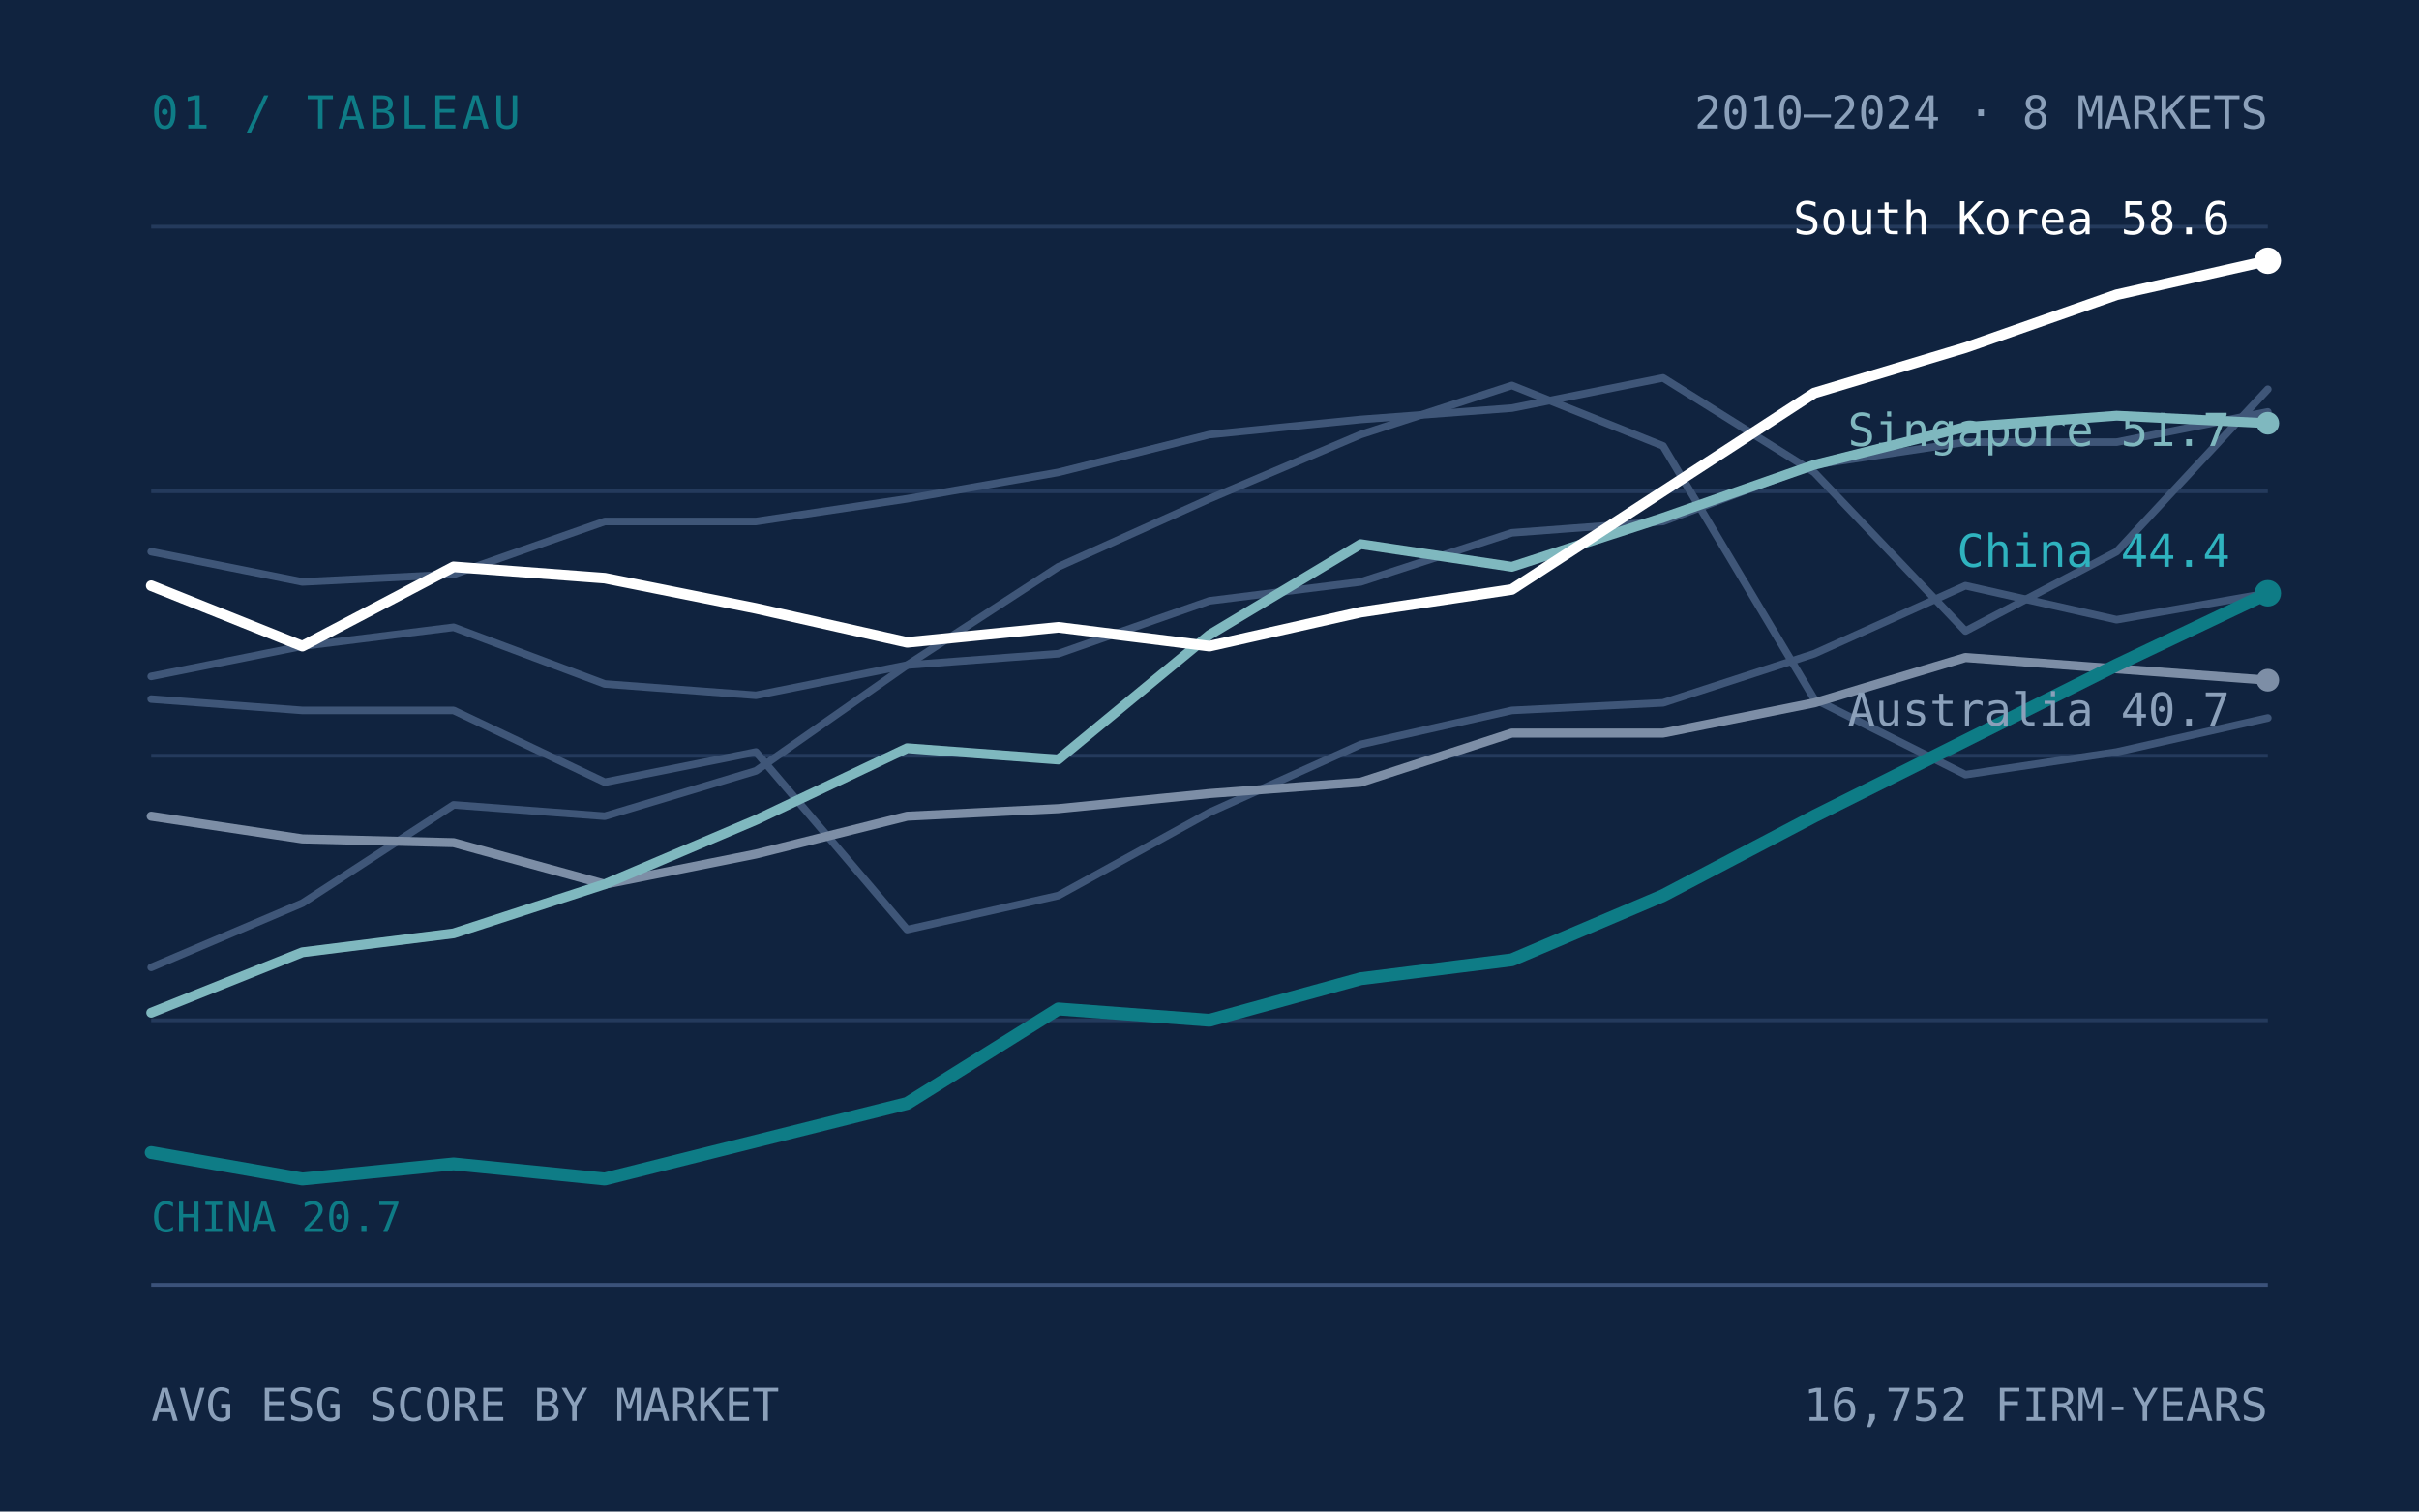
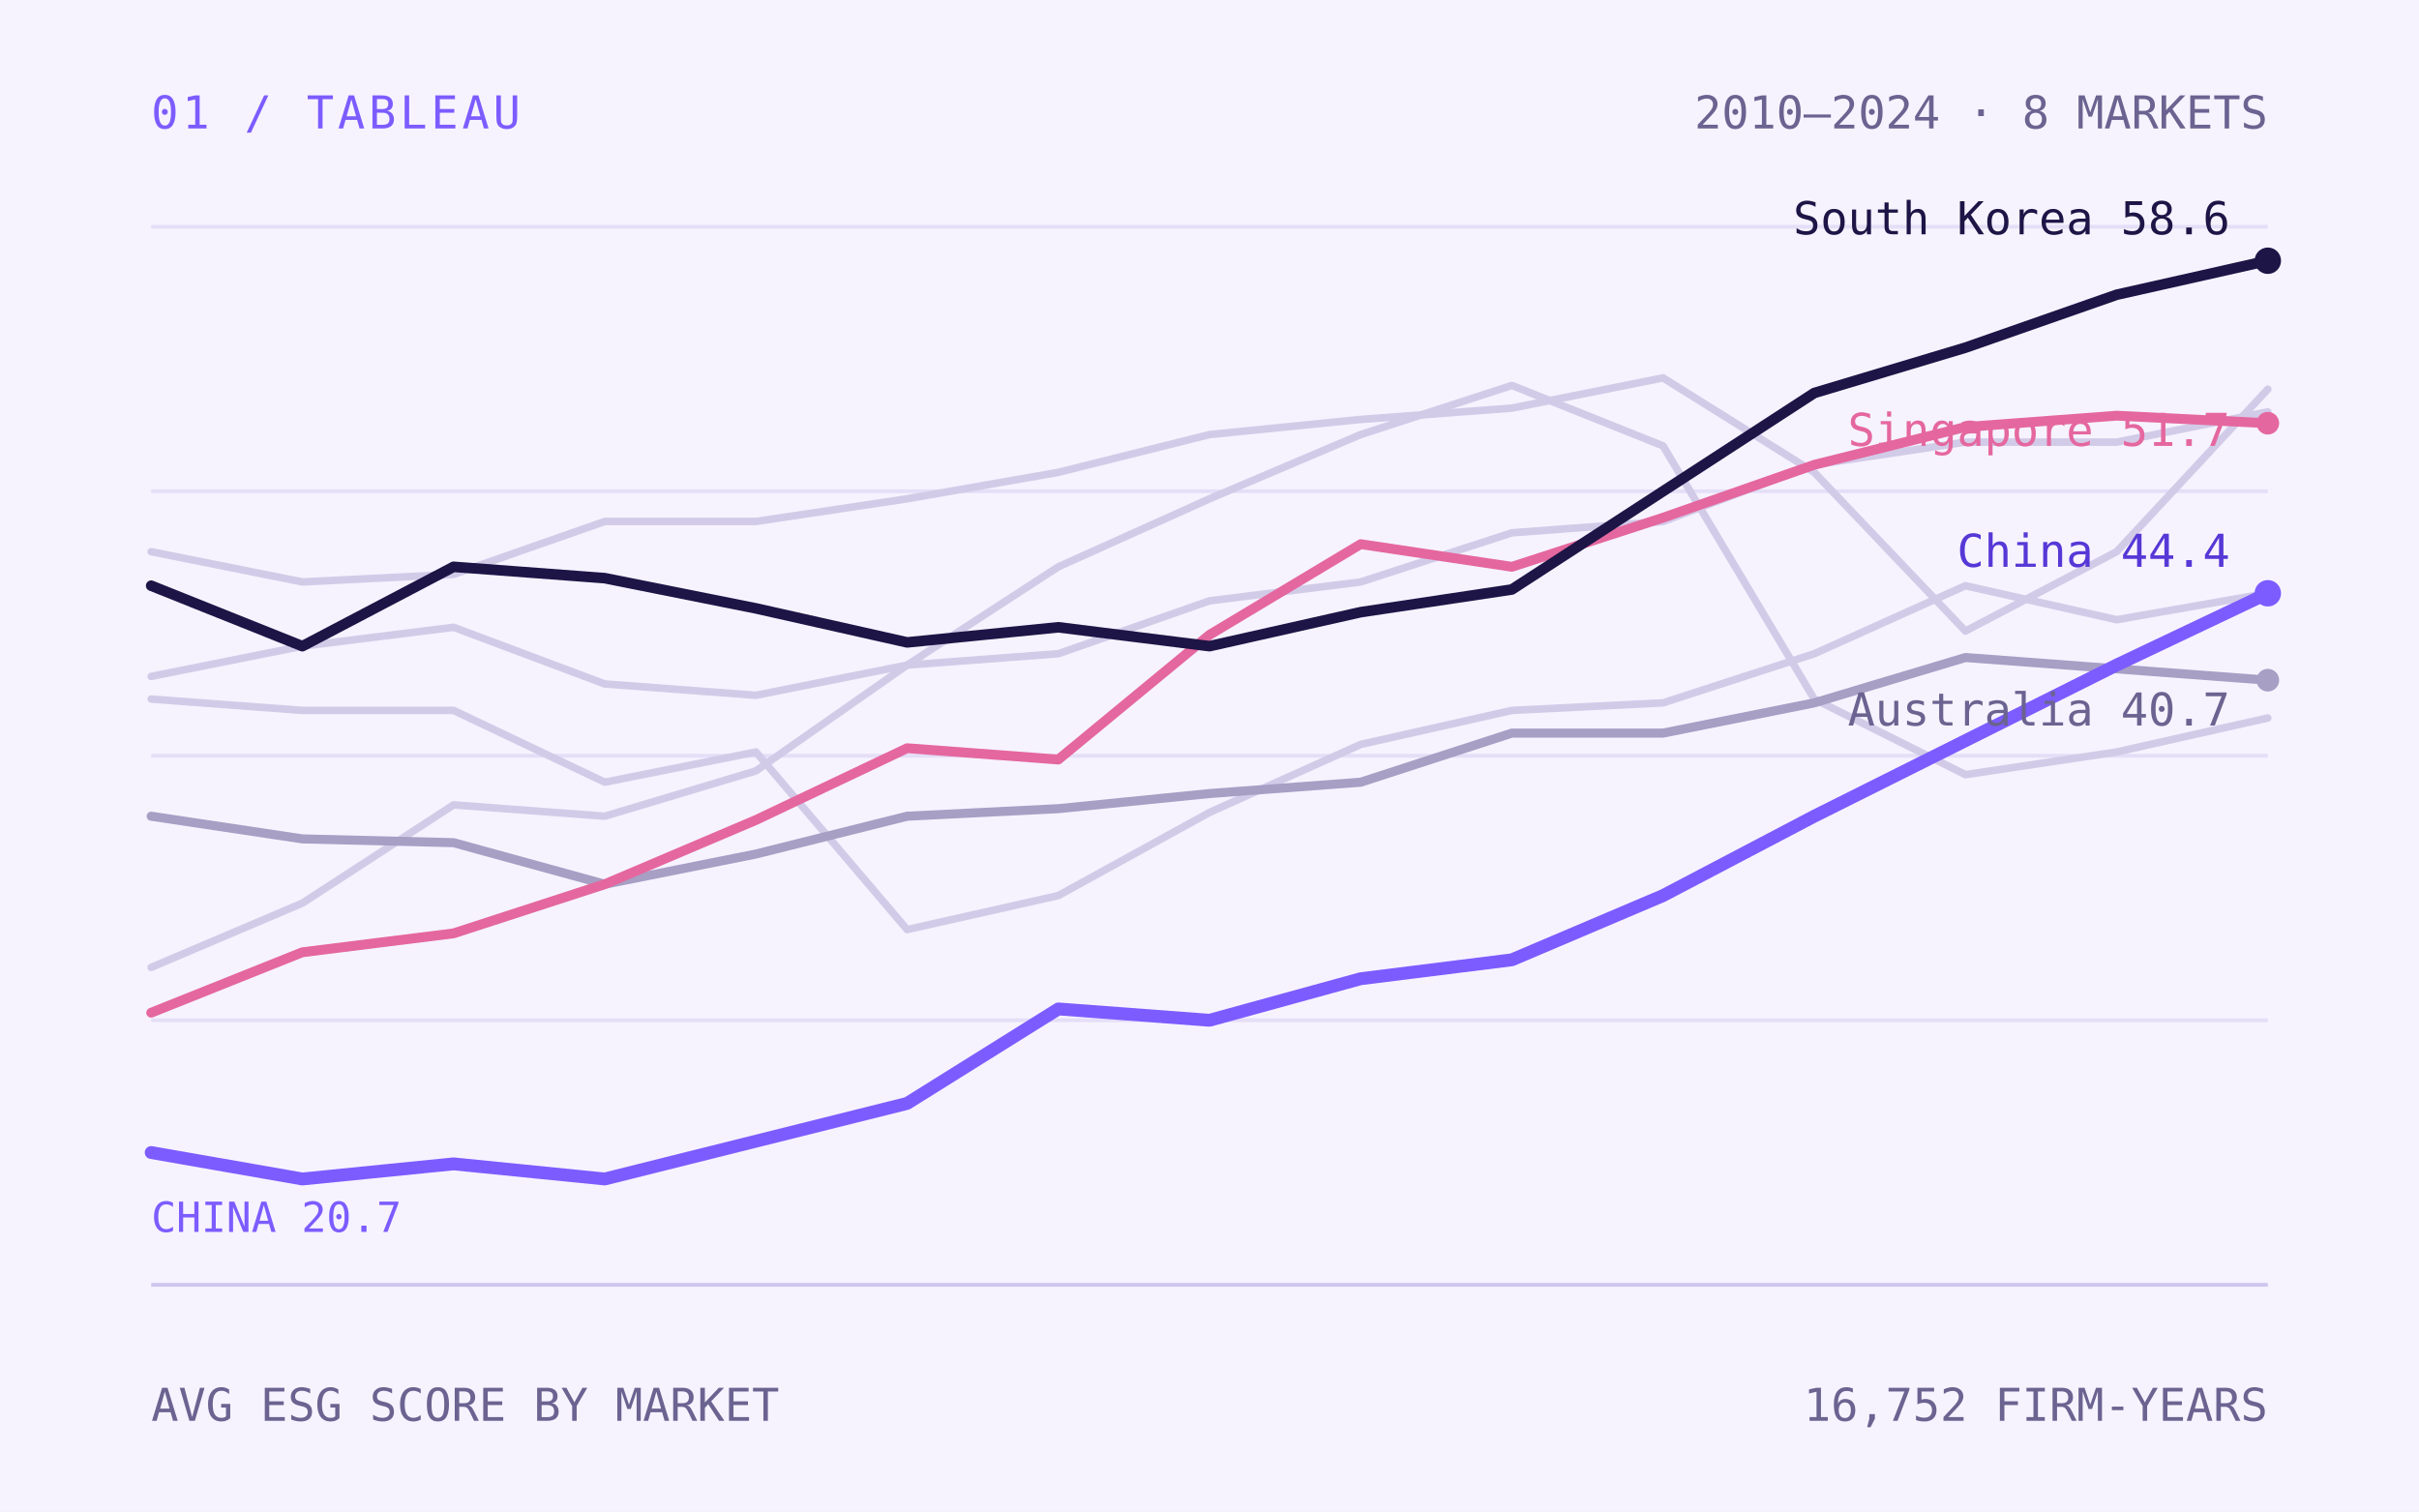
<svg xmlns="http://www.w3.org/2000/svg" viewBox="0 0 640 400" width="640" height="400" role="img" aria-labelledby="t d">
-   <rect width="640" height="400" fill="#10233f" />
-   <g font-family="DM Mono, Menlo, Consolas, monospace" font-size="12" fill="#8ba0ba">
-     <text x="40" y="34" fill="#0e7c86" letter-spacing="1">01 / TABLEAU</text>
+   <rect width="640" height="400" fill="#f6f3ff" />
+   <g font-family="DM Mono, Menlo, Consolas, monospace" font-size="12" fill="#6b6390">
+     <text x="40" y="34" fill="#7c5cff" letter-spacing="1">01 / TABLEAU</text>
    <text x="600" y="34" text-anchor="end">2010–2024 · 8 MARKETS</text>
    <text x="40" y="376">AVG ESG SCORE BY MARKET</text>
    <text x="600" y="376" text-anchor="end">16,752 FIRM-YEARS</text>
  </g>
-   <g stroke="#243a5c" stroke-width="1">
+   <g stroke="#e4def7" stroke-width="1">
    <line x1="40" y1="60" x2="600" y2="60" />
    <line x1="40" y1="130" x2="600" y2="130" />
    <line x1="40" y1="200" x2="600" y2="200" />
    <line x1="40" y1="270" x2="600" y2="270" />
-     <line x1="40" y1="340" x2="600" y2="340" stroke="#3b527a" />
+     <line x1="40" y1="340" x2="600" y2="340" stroke="#cfc6ef" />
  </g>
-   <g fill="none" stroke-width="2" stroke-linejoin="round" stroke-linecap="round" stroke="#3f5678">
+   <g fill="none" stroke-width="2" stroke-linejoin="round" stroke-linecap="round" stroke="#d2cbe8">
    <polyline points="40,179 80,171 120,166 160,181 200,184 240,176 280,173 320,159 360,154 400,141 440,138 480,123 520,117 560,117 600,109" />
    <polyline points="40,185 80,188 120,188 160,207 200,199 240,246 280,237 320,215 360,197 400,188 440,186 480,173 520,155 560,164 600,157" />
    <polyline points="40,256 80,239 120,213 160,216 200,204 240,176 280,150 320,132 360,115 400,102 440,118 480,185 520,205 560,199 600,190" />
    <polyline points="40,146 80,154 120,152 160,138 200,138 240,132 280,125 320,115 360,111 400,108 440,100 480,125 520,167 560,146 600,103" />
-     <polyline points="40,216 80,222 120,223 160,234 200,226 240,216 280,214 320,210 360,207 400,194 440,194 480,186 520,174 560,177 600,180" stroke="#7d8ea6" stroke-width="2.4" />
-     <polyline points="40,268 80,252 120,247 160,234 200,217 240,198 280,201 320,168 360,144 400,150 440,137 480,123 520,113 560,110 600,112" stroke="#7fb8bf" stroke-width="2.6" />
-     <polyline points="40,155 80,171 120,150 160,153 200,161 240,170 280,166 320,171 360,162 400,156 440,130 480,104 520,92 560,78 600,69" stroke="#ffffff" stroke-width="2.8" />
-     <polyline points="40,305 80,312 120,308 160,312 200,302 240,292 280,267 320,270 360,259 400,254 440,237 480,216 520,196 560,176 600,157" stroke="#0e7c86" stroke-width="3.4" />
+     <polyline points="40,216 80,222 120,223 160,234 200,226 240,216 280,214 320,210 360,207 400,194 440,194 480,186 520,174 560,177 600,180" stroke="#a79fc4" stroke-width="2.4" />
+     <polyline points="40,268 80,252 120,247 160,234 200,217 240,198 280,201 320,168 360,144 400,150 440,137 480,123 520,113 560,110 600,112" stroke="#e5679f" stroke-width="2.6" />
+     <polyline points="40,155 80,171 120,150 160,153 200,161 240,170 280,166 320,171 360,162 400,156 440,130 480,104 520,92 560,78 600,69" stroke="#1d1546" stroke-width="2.8" />
+     <polyline points="40,305 80,312 120,308 160,312 200,302 240,292 280,267 320,270 360,259 400,254 440,237 480,216 520,196 560,176 600,157" stroke="#7c5cff" stroke-width="3.4" />
  </g>
  <g font-family="DM Mono, Menlo, Consolas, monospace" font-size="12">
-     <circle cx="600" cy="69" r="3.5" fill="#ffffff" />
-     <text x="590" y="62" text-anchor="end" fill="#ffffff">South Korea 58.6</text>
-     <circle cx="600" cy="157" r="3.5" fill="#0e7c86" />
-     <text x="590" y="150" text-anchor="end" fill="#2fb3bf">China 44.4</text>
-     <circle cx="600" cy="112" r="3" fill="#7fb8bf" />
-     <text x="590" y="118" text-anchor="end" fill="#7fb8bf">Singapore 51.7</text>
-     <circle cx="600" cy="180" r="3" fill="#7d8ea6" />
-     <text x="590" y="192" text-anchor="end" fill="#8ba0ba">Australia 40.7</text>
-     <text x="40" y="326" fill="#0e7c86" font-size="11">CHINA 20.7</text>
+     <circle cx="600" cy="69" r="3.5" fill="#1d1546" />
+     <text x="590" y="62" text-anchor="end" fill="#1d1546">South Korea 58.6</text>
+     <circle cx="600" cy="157" r="3.5" fill="#7c5cff" />
+     <text x="590" y="150" text-anchor="end" fill="#5638d6">China 44.4</text>
+     <circle cx="600" cy="112" r="3" fill="#e5679f" />
+     <text x="590" y="118" text-anchor="end" fill="#e5679f">Singapore 51.7</text>
+     <circle cx="600" cy="180" r="3" fill="#a79fc4" />
+     <text x="590" y="192" text-anchor="end" fill="#6b6390">Australia 40.7</text>
+     <text x="40" y="326" fill="#7c5cff" font-size="11">CHINA 20.7</text>
  </g>
</svg>
